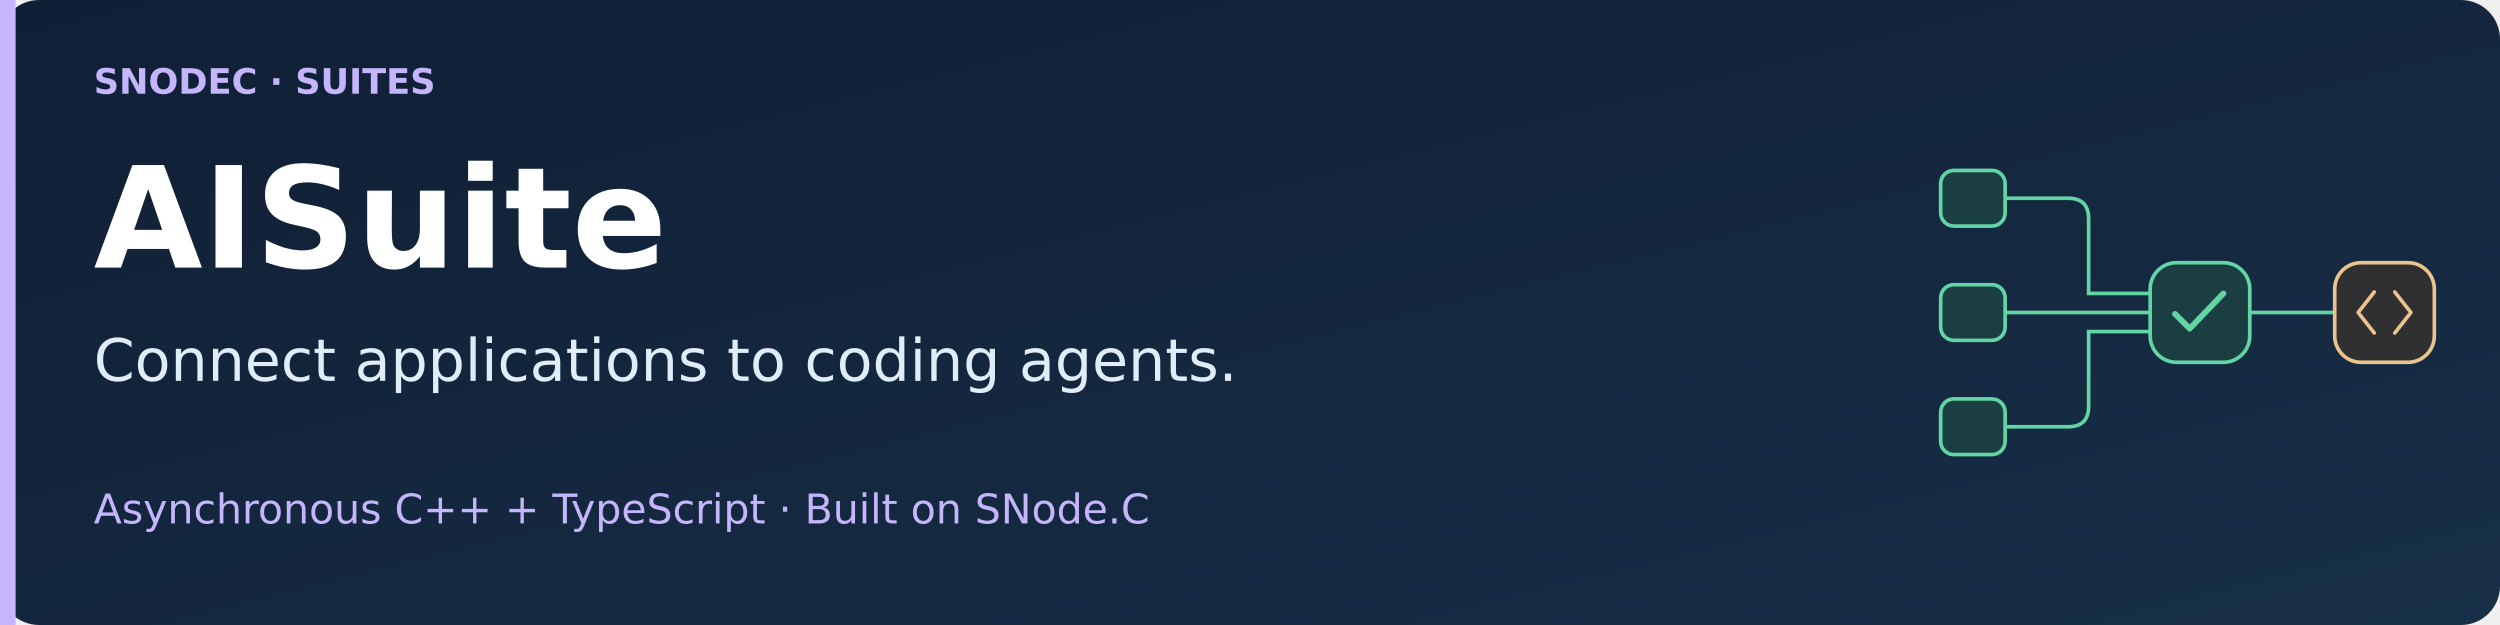
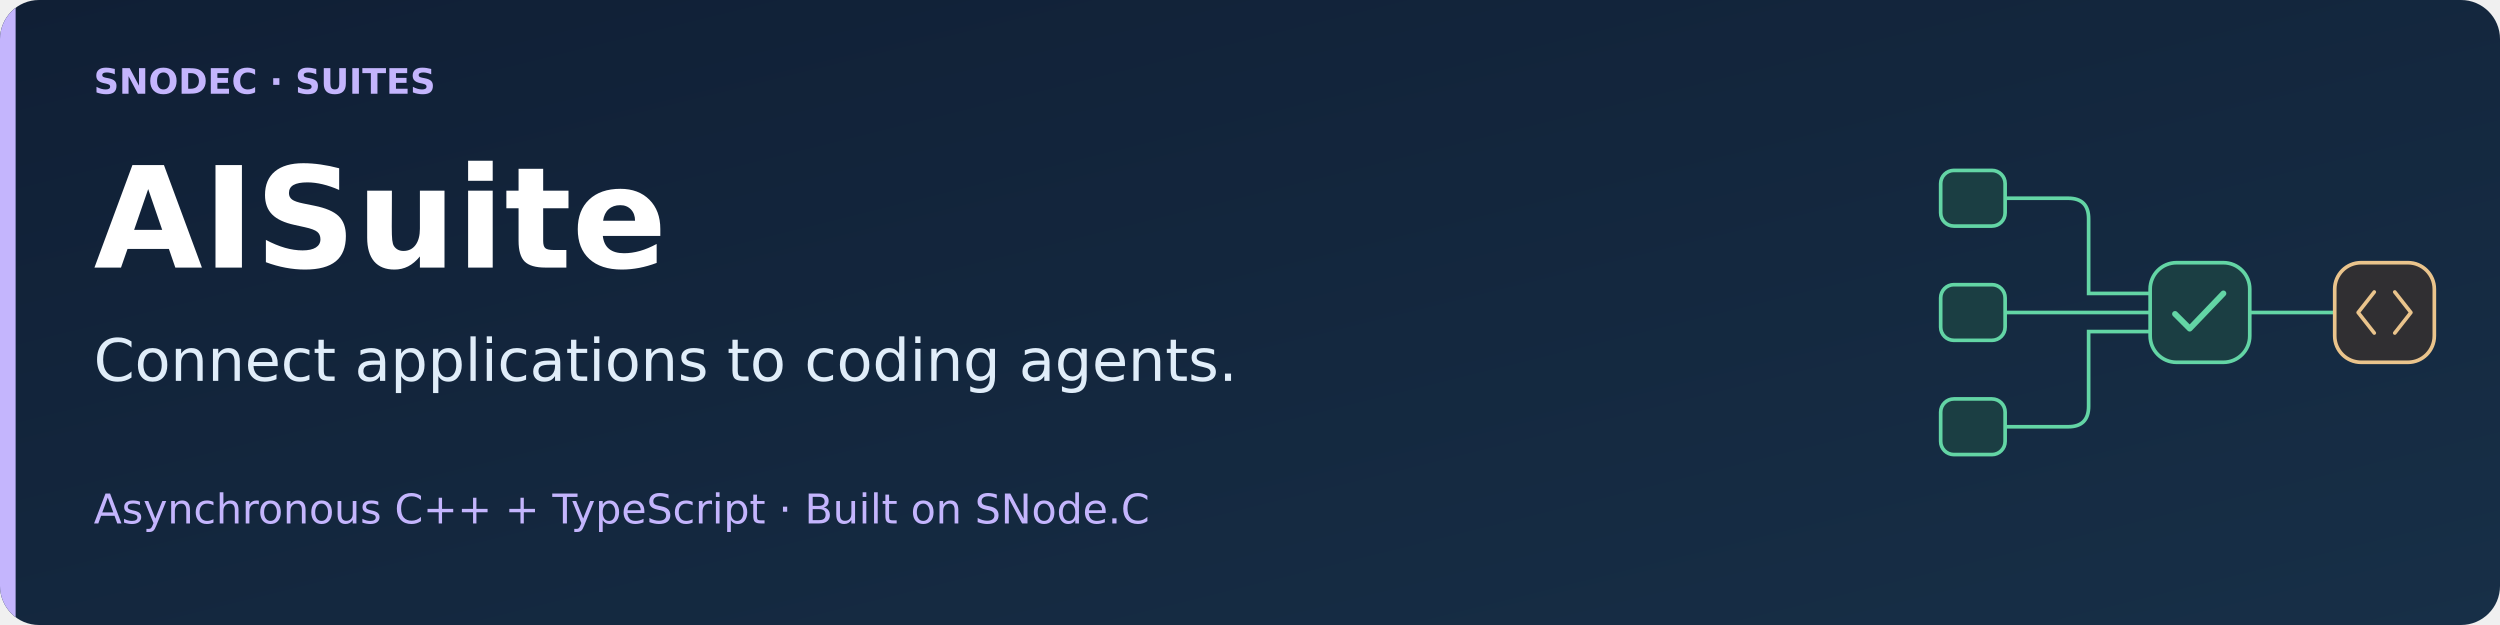
<svg xmlns="http://www.w3.org/2000/svg" width="1280" height="320" viewBox="0 0 1280 320" role="img" aria-labelledby="title description">
  <defs>
    <linearGradient id="background" x2="1" y2="1">
      <stop stop-color="#101f35" />
      <stop offset="1" stop-color="#172f47" />
    </linearGradient>
+     <clipPath id="banner-outline-clip">
+       <use href="#banner-outline" />
+     </clipPath>
  </defs>
-   <rect width="1280" height="320" rx="20" fill="url(#background)" />
-   <rect width="8" height="320" fill="#c4b5fd" />
+   <rect id="banner-outline" width="1280" height="320" rx="20" fill="url(#background)" />
+   <g clip-path="url(#banner-outline-clip)">
+     <rect width="8" height="320" fill="#c4b5fd" />
+   </g>
  <g font-family="DejaVu Sans,Verdana,sans-serif">
    <text x="48" y="48" font-size="18" font-weight="700" fill="#c4b5fd">SNODEC · SUITES</text>
    <text x="48" y="137" font-size="72" font-weight="700" fill="#ffffff">AISuite</text>
    <text x="48" y="195" font-size="30" font-weight="400" fill="#e0edf9">Connect applications to coding agents.</text>
    <text x="48" y="268" font-size="21" font-weight="400" fill="#c4b5fd">Asynchronous C++ + TypeScript · Built on SNode.C</text>
  </g>
  <g transform="translate(1120 160) scale(0.75) translate(-1039.5 -160)">
    <g fill="none" stroke="#63d5a5" stroke-width="2.5">
      <path d="M915 82h43q14 0 14 14v51h42M915 160h99M915 238h43q14 0 14-14v-51h42M1082 160h58" />
      <rect x="871" y="63" width="44" height="38" rx="9" fill="#1b3e43" />
      <rect x="871" y="141" width="44" height="38" rx="9" fill="#1b3e43" />
      <rect x="871" y="219" width="44" height="38" rx="9" fill="#1b3e43" />
      <rect x="1014" y="126" width="68" height="68" rx="18" fill="#1b3e43" />
      <path d="m1031 161 10 10 23-24" stroke-width="4" stroke-linecap="round" stroke-linejoin="round" />
      <rect x="1140" y="126" width="68" height="68" rx="18" fill="#302f32" stroke="#eac48c" />
      <path d="m1167 146-11 14 11 14m14-28 11 14-11 14" stroke="#eac48c" stroke-linecap="round" stroke-linejoin="round" />
    </g>
  </g>
</svg>
